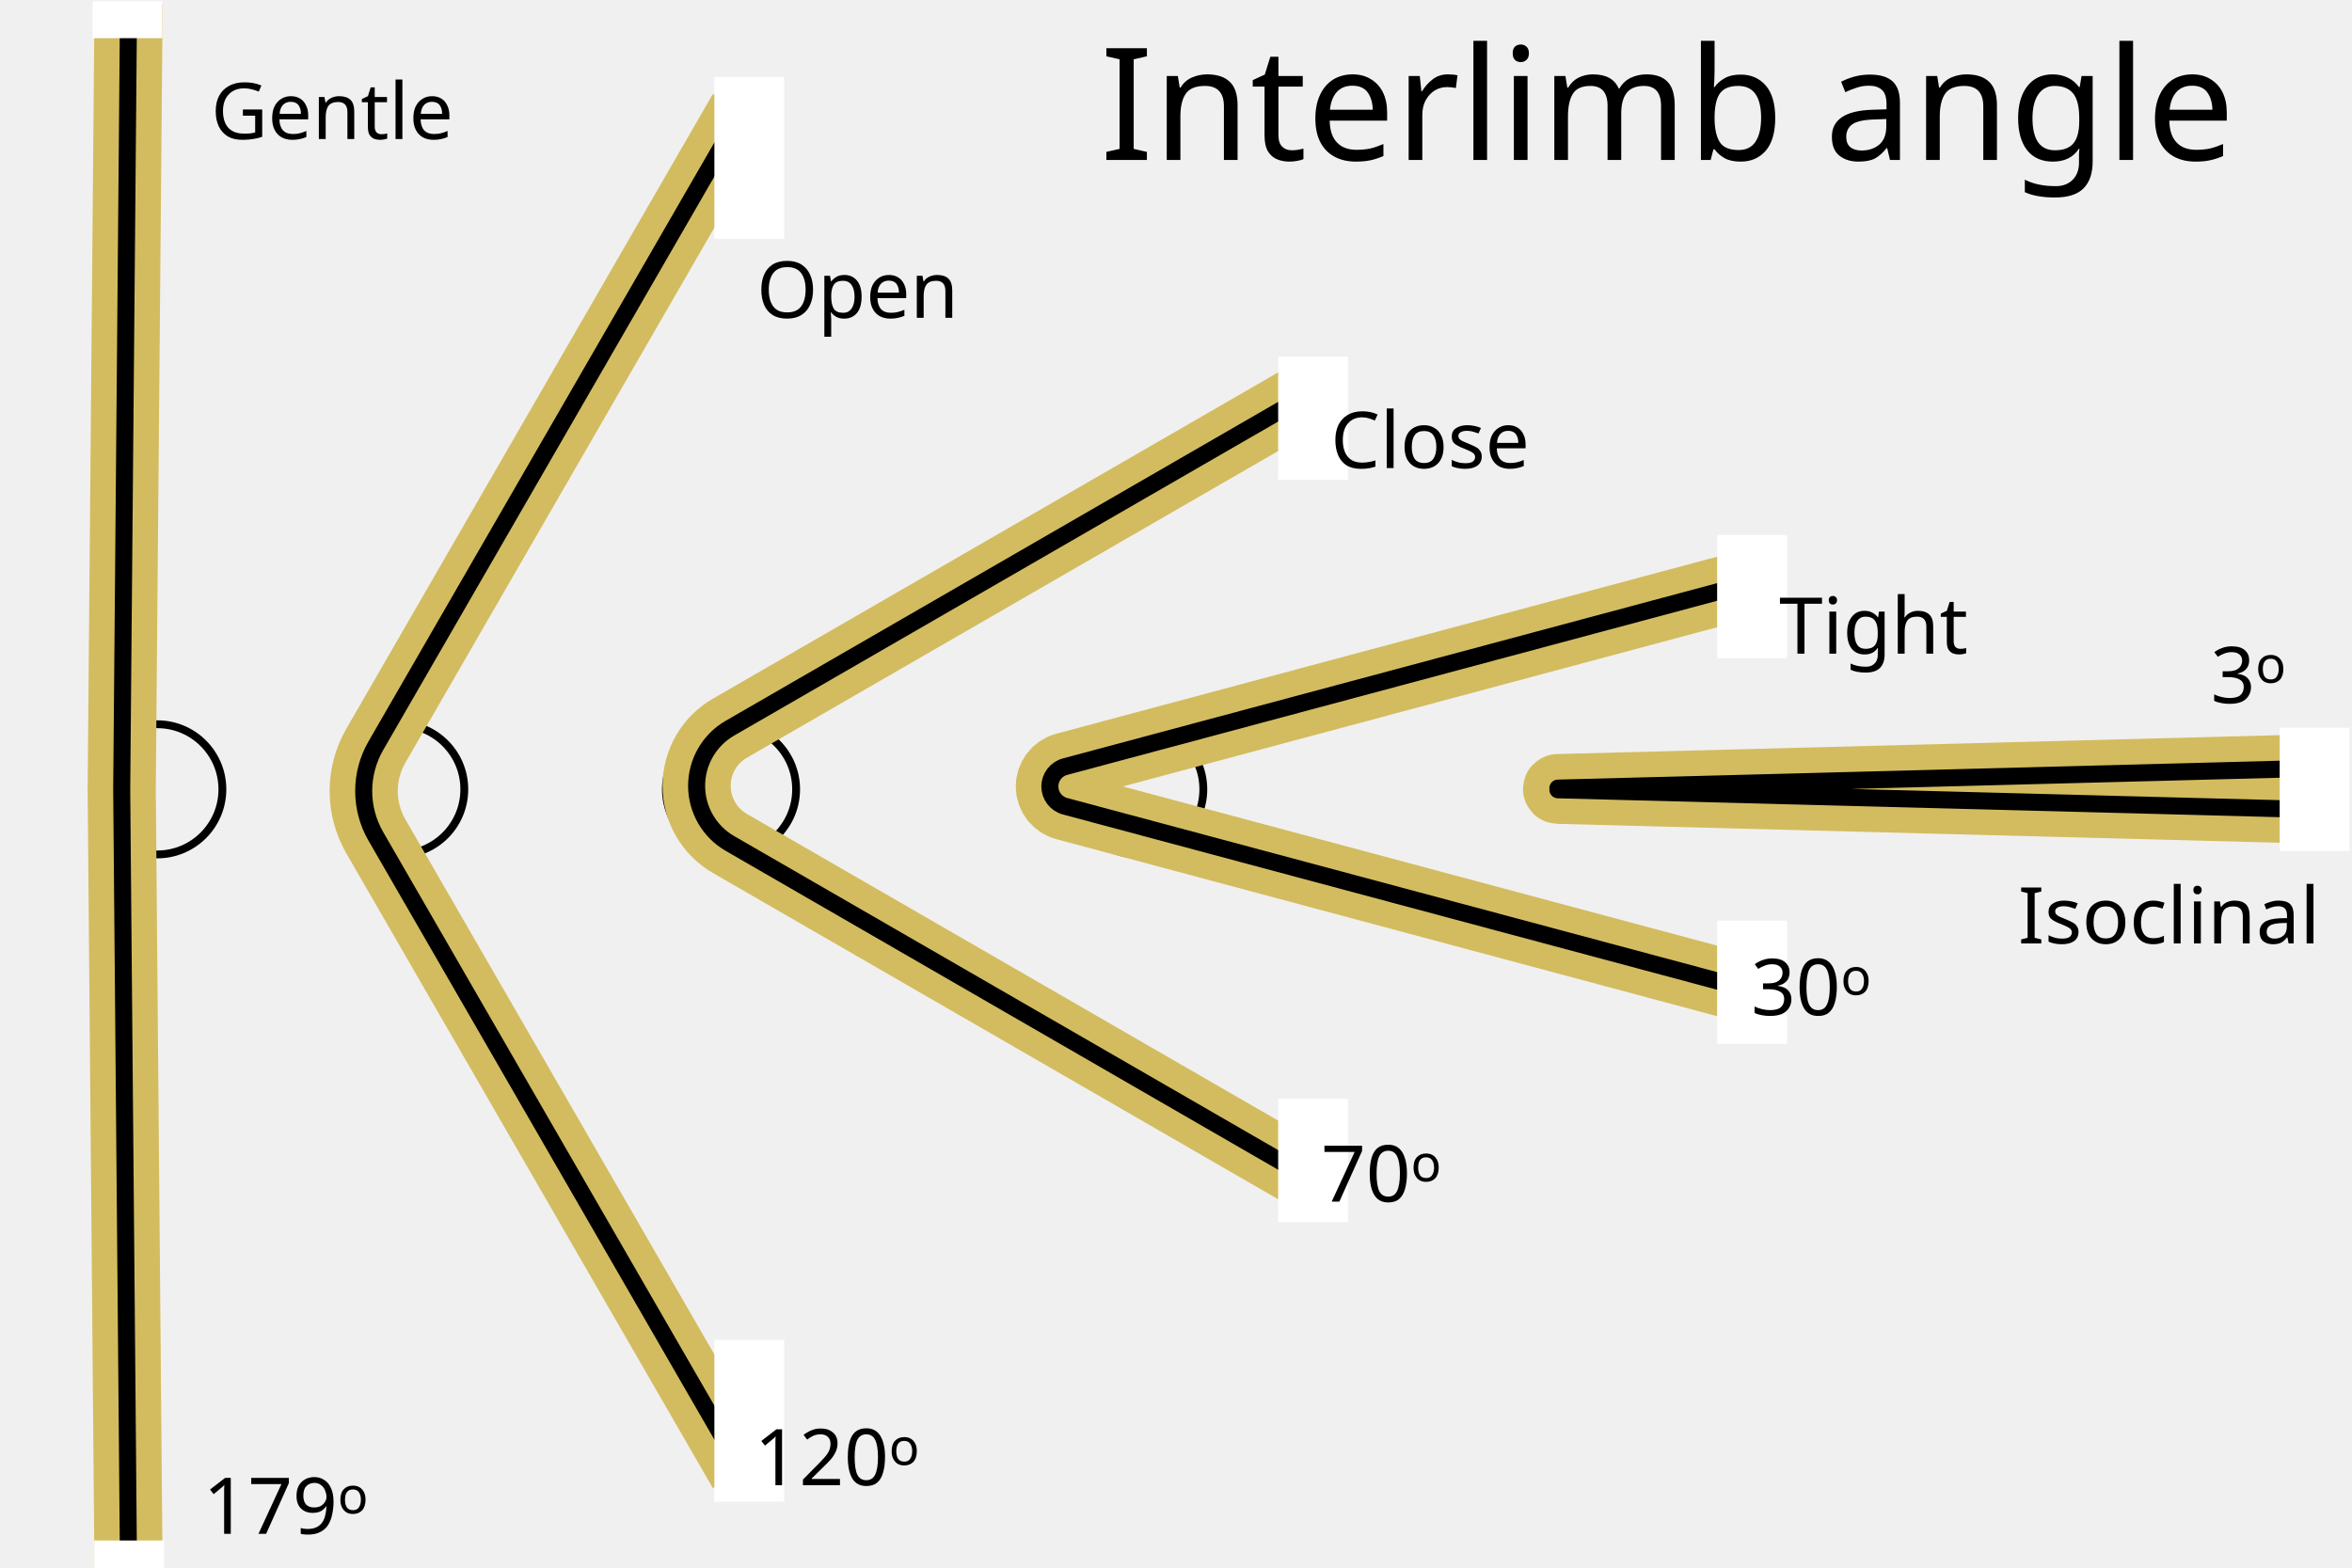
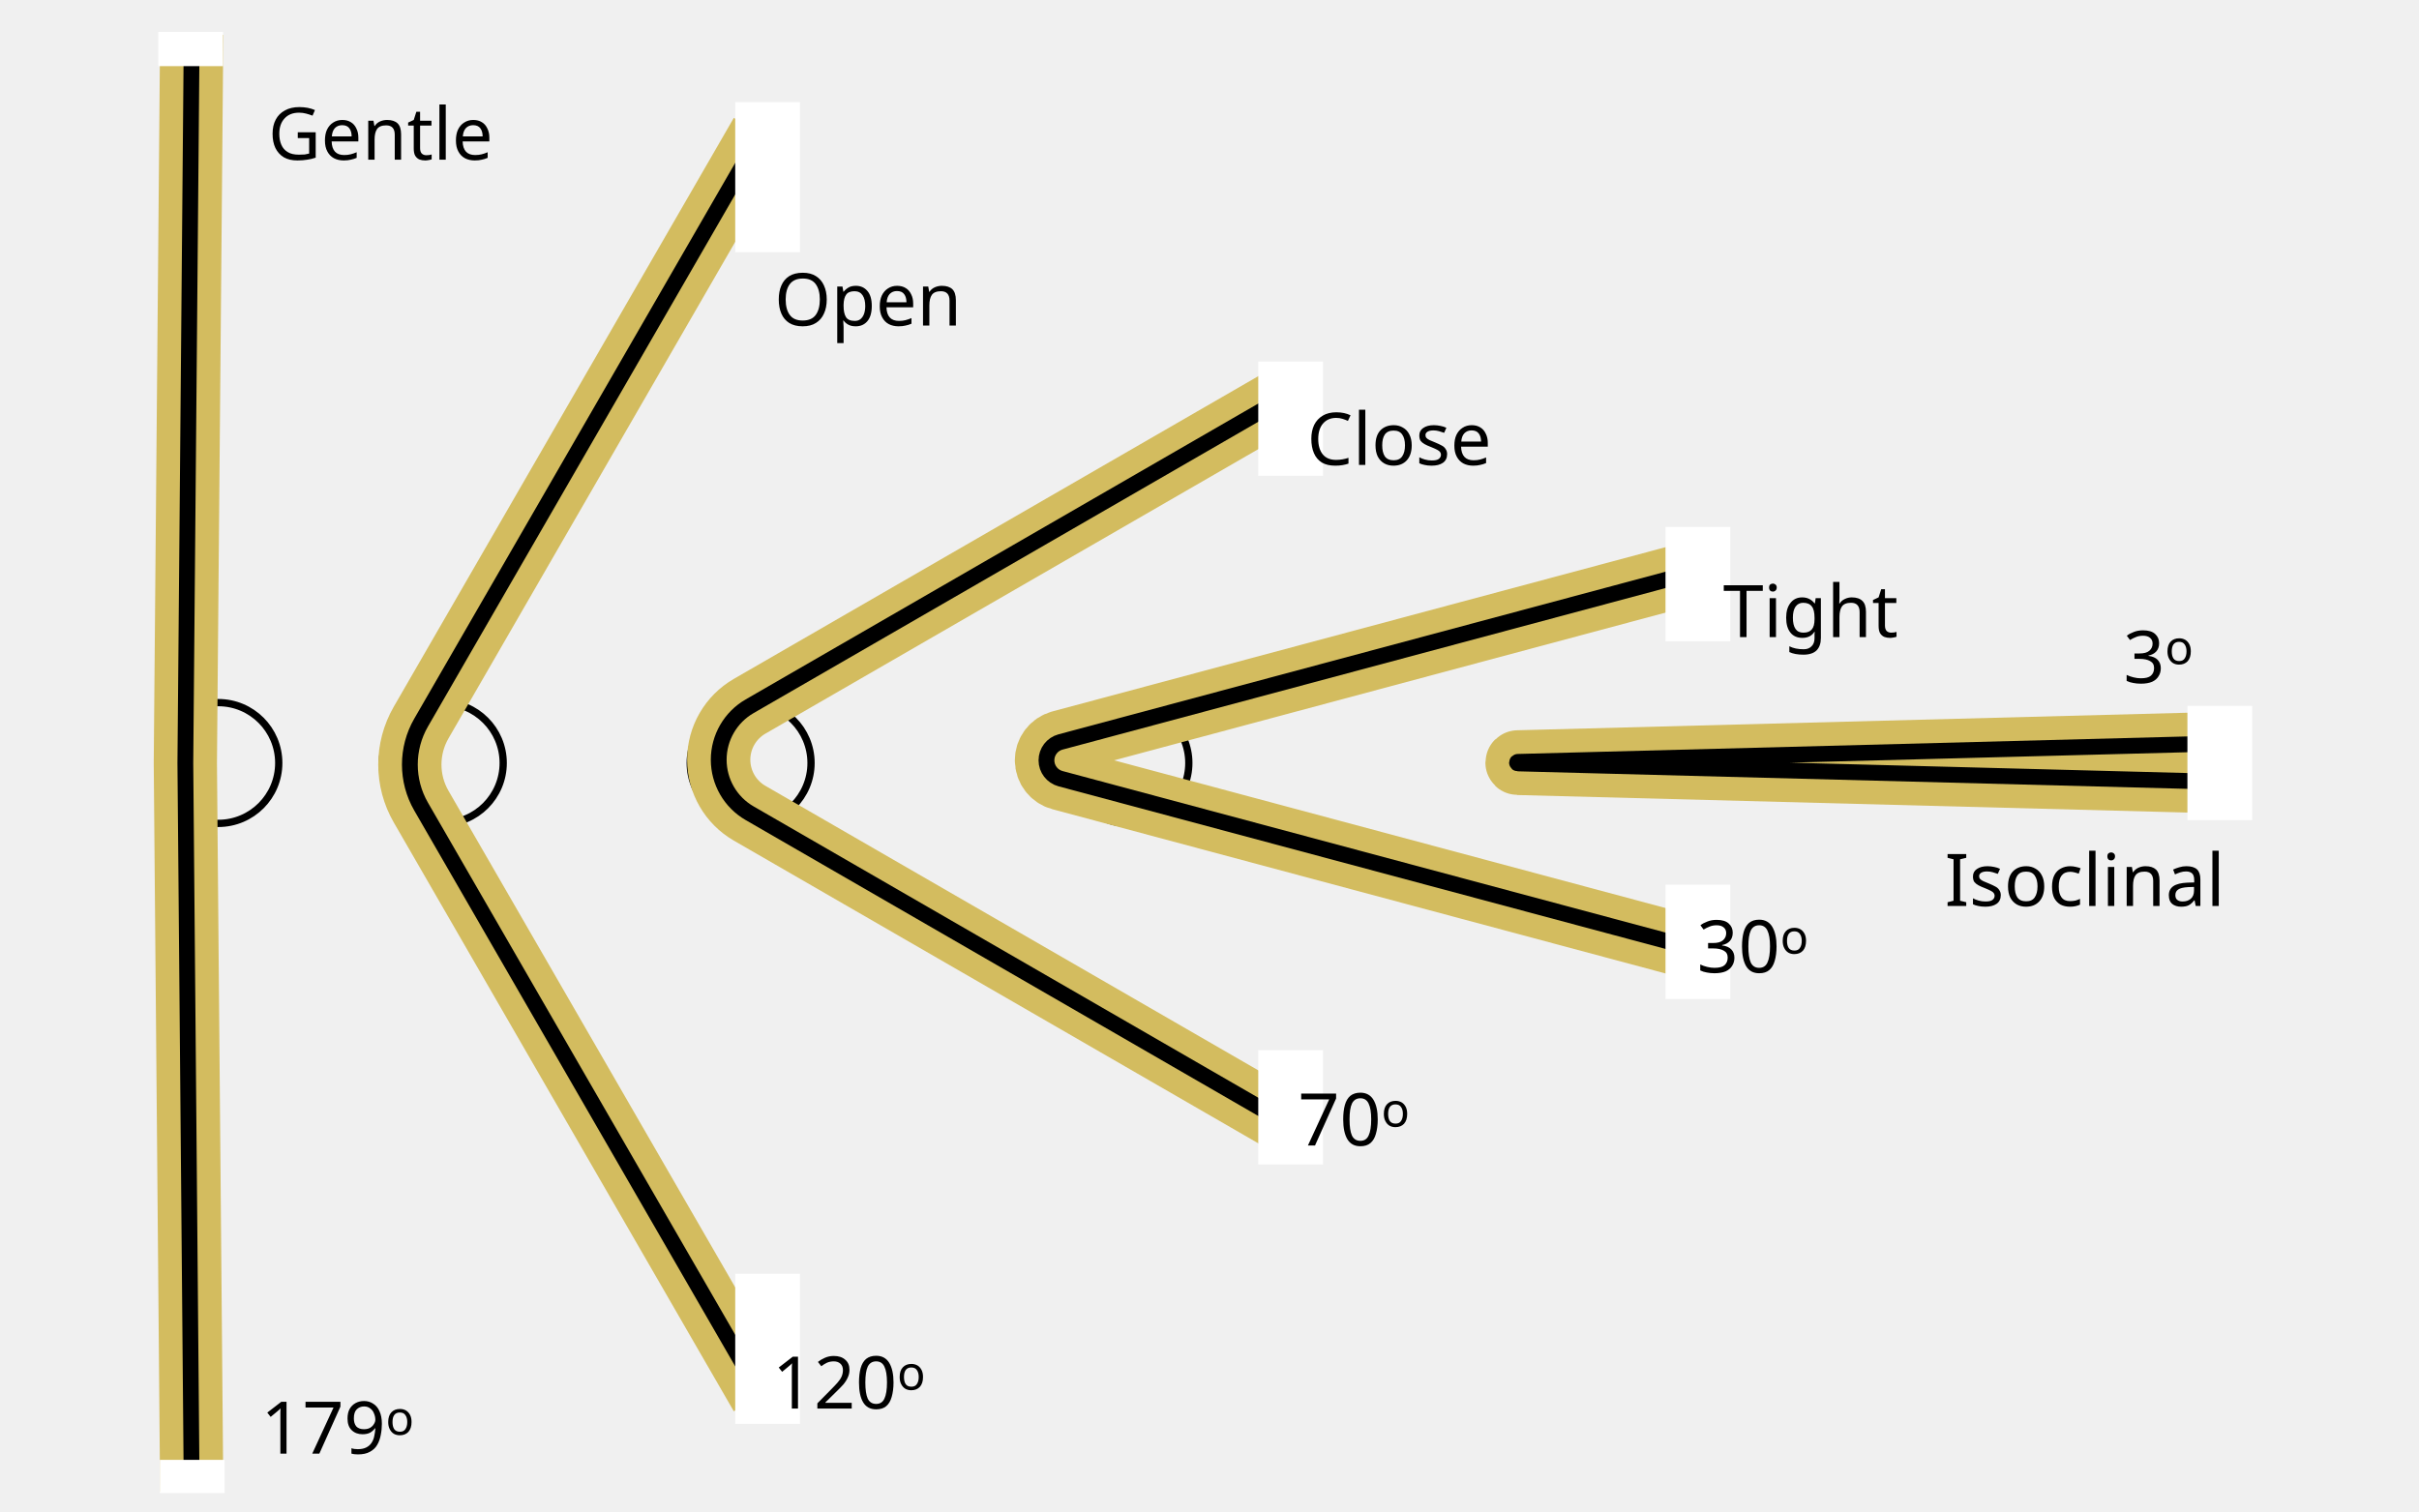
- <svg xmlns="http://www.w3.org/2000/svg" width="600" height="400" viewBox="0 0 158.75 105.833" version="1.1" id="svg8">
+ <svg xmlns="http://www.w3.org/2000/svg" width="688" height="430" viewBox="0 0 182.033 113.771" version="1.1" id="svg8">
  <defs id="defs2">
    </defs>
  <g id="layer1">
    <g id="g1015" transform="matrix(0,0.8691436,-0.8691436,0,96.335,-14.19317)">
-       <circle style="opacity:1;fill:none;fill-opacity:1;stroke:#000000;stroke-width:0.609;stroke-linecap:square;stroke-linejoin:miter;stroke-miterlimit:4;stroke-dasharray:none;stroke-opacity:1" id="path1058" transform="rotate(-90)" r="5.056" cy="77.64" cx="-98.625" />
      <g id="g992" transform="translate(0,-13.75834)" />
-       <g id="g1024" transform="translate(-0.03005171,-27.39766)">
+     </g>
+     <g id="g270" transform="matrix(1.034357,0,0,1.034357,5.450482,2.312686)">
+       <circle style="opacity:1;fill:none;fill-opacity:1;stroke:#000000;stroke-width:0.609;stroke-linecap:square;stroke-linejoin:miter;stroke-miterlimit:4;stroke-dasharray:none;stroke-opacity:1" id="path1058" transform="matrix(0.8691436,0,0,0.8691436,96.335,-14.19317)" r="5.056" cy="77.64" cx="-98.625" />
+       <g id="g1024" transform="matrix(0,0.8691436,-0.8691436,0,120.1475,-14.21929)">
        <g id="g935" transform="translate(3.903984e-8,-13.75834)">
          <path style="fill:none;stroke:#d3bc5f;stroke-width:5.292;stroke-linecap:square;stroke-linejoin:round;stroke-miterlimit:4;stroke-dasharray:none;stroke-opacity:1" d="m 76.113,-24.832 1.462,55.844 a 0.065,0.065 0 0 0 0.13,0 l 1.462,-55.844" id="path921" />
-           <path style="fill:none;stroke:#000000;stroke-width:1.323;stroke-linecap:square;stroke-linejoin:round;stroke-miterlimit:4;stroke-dasharray:none;stroke-opacity:1" d="m 76.113,-24.832 1.462,55.844 a 0.065,0.065 0 0 1 0.13,0 l 1.462,-55.844" id="path875" />
+           <path style="fill:none;stroke:#000000;stroke-width:1.323;stroke-linecap:square;stroke-linejoin:round;stroke-miterlimit:4;stroke-dasharray:none;stroke-opacity:1" d="m 76.113,-24.832 1.462,55.844 a 0.065,0.065 0 0 0 0.13,0 l 1.462,-55.844" id="path875" />
        </g>
        <rect style="opacity:1;fill:#ffffff;fill-opacity:1;stroke:none;stroke-width:0.265;stroke-linecap:square;stroke-linejoin:miter;stroke-miterlimit:4;stroke-dasharray:none" id="rect931" width="9.572" height="5.42" x="72.884" y="-44.219" />
      </g>
-       <circle style="opacity:1;fill:none;fill-opacity:1;stroke:#000000;stroke-width:0.609;stroke-linecap:square;stroke-linejoin:miter;stroke-miterlimit:4;stroke-dasharray:none;stroke-opacity:1" id="circle1064" cx="-22.447" cy="77.64" r="5.056" transform="rotate(-90)" />
-       <g id="g1036" transform="translate(-0.2247443,-22.52697)">
+       <circle style="opacity:1;fill:none;fill-opacity:1;stroke:#000000;stroke-width:0.609;stroke-linecap:square;stroke-linejoin:miter;stroke-miterlimit:4;stroke-dasharray:none;stroke-opacity:1" id="circle1064" cx="-22.447" cy="77.64" r="5.056" transform="matrix(0.8691436,0,0,0.8691436,96.335,-14.19317)" />
+       <g id="g1036" transform="matrix(0,0.8691436,-0.8691436,0,115.9142,-14.38851)">
        <path style="fill:none;stroke:#d3bc5f;stroke-width:5.292;stroke-linecap:square;stroke-linejoin:round;stroke-miterlimit:4;stroke-dasharray:none;stroke-opacity:1" d="M 62.539,0.035 76.103,50.656 a 1.592,1.592 4.7426054e-6 0 0 3.075,0 L 92.741,0.035" id="path917" />
        <g id="g1029">
          <path style="fill:none;stroke:#000000;stroke-width:1.323;stroke-linecap:square;stroke-linejoin:round;stroke-miterlimit:4;stroke-dasharray:none;stroke-opacity:1" d="M 62.539,0.035 76.103,50.656 a 1.592,1.592 4.7426054e-6 0 0 3.075,0 L 92.741,0.035" id="path873" />
          <rect style="opacity:1;fill:#ffffff;fill-opacity:1;stroke:none;stroke-width:0.265;stroke-linecap:square;stroke-linejoin:miter;stroke-miterlimit:4;stroke-dasharray:none" id="rect973" width="9.572" height="5.42" x="88.055" y="-5.403" />
          <rect style="opacity:1;fill:#ffffff;fill-opacity:1;stroke:none;stroke-width:0.265;stroke-linecap:square;stroke-linejoin:miter;stroke-miterlimit:4;stroke-dasharray:none" id="rect975" width="9.572" height="5.42" x="58.103" y="-5.403" />
        </g>
      </g>
-       <circle style="opacity:1;fill:none;fill-opacity:1;stroke:#000000;stroke-width:0.609;stroke-linecap:square;stroke-linejoin:miter;stroke-miterlimit:4;stroke-dasharray:none;stroke-opacity:1" id="circle1062" cx="-54.07" cy="77.64" r="5.056" transform="rotate(-90)" />
-       <g id="g1048" transform="translate(-0.2727008,-18.26511)">
+       <circle style="opacity:1;fill:none;fill-opacity:1;stroke:#000000;stroke-width:0.609;stroke-linecap:square;stroke-linejoin:miter;stroke-miterlimit:4;stroke-dasharray:none;stroke-opacity:1" id="circle1062" cx="-54.07" cy="77.64" r="5.056" transform="matrix(0.8691436,0,0,0.8691436,96.335,-14.19317)" />
+       <g id="g1048" transform="matrix(0,0.8691436,-0.8691436,0,112.21,-14.43019)">
        <path style="fill:none;stroke:#d3bc5f;stroke-width:5.292;stroke-linecap:square;stroke-linejoin:round;stroke-miterlimit:4;stroke-dasharray:none;stroke-opacity:1" d="m 48.466,29.645 24.697,42.776 a 5.169,5.169 -180 0 0 8.954,0 L 106.814,29.645" id="path913" />
        <g id="g1041">
          <path style="fill:none;stroke:#000000;stroke-width:1.323;stroke-linecap:square;stroke-linejoin:miter;stroke-miterlimit:4;stroke-dasharray:none;stroke-opacity:1" d="m 48.466,29.645 24.697,42.776 a 5.169,5.169 -180 0 0 8.954,0 L 106.814,29.645" id="path871" />
          <rect style="opacity:1;fill:#ffffff;fill-opacity:1;stroke:none;stroke-width:0.265;stroke-linecap:square;stroke-linejoin:miter;stroke-miterlimit:4;stroke-dasharray:none" id="rect977" width="9.572" height="5.42" x="101.955" y="24.424" />
          <rect style="opacity:1;fill:#ffffff;fill-opacity:1;stroke:none;stroke-width:0.265;stroke-linecap:square;stroke-linejoin:miter;stroke-miterlimit:4;stroke-dasharray:none" id="rect979" width="9.572" height="5.42" x="44.298" y="24.424" />
        </g>
      </g>
-       <circle style="opacity:1;fill:none;fill-opacity:1;stroke:#000000;stroke-width:0.609;stroke-linecap:square;stroke-linejoin:miter;stroke-miterlimit:4;stroke-dasharray:none;stroke-opacity:1" id="circle1060" cx="-79.838" cy="77.64" r="5.056" transform="rotate(-90)" />
-       <g id="g1054" transform="translate(0.1333146,-11.5679)">
+       <circle style="opacity:1;fill:none;fill-opacity:1;stroke:#000000;stroke-width:0.609;stroke-linecap:square;stroke-linejoin:miter;stroke-miterlimit:4;stroke-dasharray:none;stroke-opacity:1" id="circle1060" cx="-79.838" cy="77.64" r="5.056" transform="matrix(0.8691436,0,0,0.8691436,96.335,-14.19317)" />
+       <g id="g1054" transform="matrix(0,0.8691436,-0.8691436,0,106.3892,-14.0773)">
        <path style="fill:none;stroke:#d3bc5f;stroke-width:5.292;stroke-linecap:square;stroke-linejoin:round;stroke-miterlimit:4;stroke-dasharray:none;stroke-opacity:1" d="M 27.11,66.078 74.121,93.22 a 7.037,7.037 1.0556289e-5 0 0 7.037,10e-7 L 128.17,66.078" id="path909" />
        <path style="fill:none;stroke:#000000;stroke-width:1.323;stroke-linecap:square;stroke-linejoin:round;stroke-miterlimit:4;stroke-dasharray:none;stroke-opacity:1" d="M 27.11,66.078 74.121,93.22 a 7.037,7.037 1.0556289e-5 0 0 7.037,10e-7 L 128.17,66.078" id="path869" />
        <rect style="opacity:1;fill:#ffffff;fill-opacity:1;stroke:none;stroke-width:0.303;stroke-linecap:square;stroke-linejoin:miter;stroke-miterlimit:4;stroke-dasharray:none" id="rect981" width="12.565" height="5.42" x="120.272" y="61.508" />
        <rect style="opacity:1;fill:#ffffff;fill-opacity:1;stroke:none;stroke-width:0.303;stroke-linecap:square;stroke-linejoin:miter;stroke-miterlimit:4;stroke-dasharray:none" id="rect983" width="12.565" height="5.42" x="22.177" y="61.508" />
      </g>
-       <g id="g1070">
+       <g id="g1070" transform="matrix(0,0.8691436,-0.8691436,0,96.335,-14.19317)">
        <path style="fill:none;stroke:#d3bc5f;stroke-width:5.292;stroke-linecap:square;stroke-linejoin:round;stroke-miterlimit:4;stroke-dasharray:none;stroke-opacity:1" d="M 19.295,100.878 77.64,101.387 135.985,100.878" id="path907" />
        <path style="fill:none;stroke:#000000;stroke-width:1.323;stroke-linecap:square;stroke-linejoin:round;stroke-miterlimit:4;stroke-dasharray:none;stroke-opacity:1" d="M 19.295,100.878 77.64,101.387 135.985,100.878" id="path867" />
        <rect style="opacity:1;fill:#ffffff;fill-opacity:1;stroke:none;stroke-width:0.145;stroke-linecap:square;stroke-linejoin:miter;stroke-miterlimit:4;stroke-dasharray:none" id="rect985" width="2.862" height="5.42" x="16.433" y="98.232" />
        <rect style="opacity:1;fill:#ffffff;fill-opacity:1;stroke:none;stroke-width:0.143;stroke-linecap:square;stroke-linejoin:miter;stroke-miterlimit:4;stroke-dasharray:none" id="rect987" width="2.777" height="5.42" x="135.985" y="98.103" />
        <text xml:space="preserve" style="font-style:normal;font-weight:normal;font-size:6.088px;line-height:1.25;font-family:sans-serif;letter-spacing:0px;word-spacing:0px;fill:#000000;fill-opacity:1;stroke:none;stroke-width:0.304" x="-94.459" y="27.127" id="text1074" transform="rotate(-90)">
          <tspan id="tspan1072" x="-94.459" y="27.127" style="font-size:6.088px;stroke-width:0.304">Gentle</tspan>
        </text>
        <text xml:space="preserve" style="font-style:normal;font-weight:normal;font-size:6.088px;line-height:1.25;font-family:sans-serif;letter-spacing:0px;word-spacing:0px;fill:#000000;fill-opacity:1;stroke:none;stroke-width:0.304" x="-52.088" y="41.017" id="text1078" transform="rotate(-90)">
          <tspan id="tspan1076" x="-52.088" y="41.017" style="font-size:6.088px;stroke-width:0.304">Open</tspan>
        </text>
        <text xml:space="preserve" style="font-style:normal;font-weight:normal;font-size:6.088px;line-height:1.25;font-family:sans-serif;letter-spacing:0px;word-spacing:0px;fill:#000000;fill-opacity:1;stroke:none;stroke-width:0.304" x="-7.513" y="52.683" id="text1082" transform="rotate(-90)">
          <tspan id="tspan1080" x="-7.513" y="52.683" style="font-size:6.088px;stroke-width:0.304">Close</tspan>
        </text>
        <text xml:space="preserve" style="font-style:normal;font-weight:normal;font-size:6.088px;line-height:1.25;font-family:sans-serif;letter-spacing:0px;word-spacing:0px;fill:#000000;fill-opacity:1;stroke:none;stroke-width:0.304" x="27.324" y="67.102" id="text1086" transform="rotate(-90)">
          <tspan id="tspan1084" x="27.324" y="67.102" style="font-size:6.088px;stroke-width:0.304">Tight</tspan>
        </text>
        <text xml:space="preserve" style="font-style:normal;font-weight:normal;font-size:6.088px;line-height:1.25;font-family:sans-serif;letter-spacing:0px;word-spacing:0px;fill:#000000;fill-opacity:1;stroke:none;stroke-width:0.304" x="45.87" y="89.608" id="text1090" transform="rotate(-90)">
          <tspan id="tspan1088" x="45.87" y="89.608" style="font-size:6.088px;stroke-width:0.304">Isoclinal</tspan>
        </text>
        <text xml:space="preserve" style="font-style:normal;font-weight:normal;font-size:6.088px;line-height:1.25;font-family:sans-serif;letter-spacing:0px;word-spacing:0px;fill:#000000;fill-opacity:1;stroke:none;stroke-width:0.304" x="-95.074" y="135.463" id="text1094" transform="rotate(-90)">
          <tspan id="tspan1092" x="-95.074" y="135.463" style="font-size:6.088px;stroke-width:0.304">179<tspan style="font-size:65%;baseline-shift:super" id="tspan1096">o</tspan>
          </tspan>
        </text>
        <text xml:space="preserve" style="font-style:normal;font-weight:normal;font-size:6.088px;line-height:1.25;font-family:sans-serif;letter-spacing:0px;word-spacing:0px;fill:#000000;fill-opacity:1;stroke:none;stroke-width:0.304" x="-52.26" y="131.692" id="text1102" transform="rotate(-90)">
          <tspan id="tspan1100" x="-52.26" y="131.692" style="font-size:6.088px;stroke-width:0.304">120<tspan style="font-size:65%;baseline-shift:super" id="tspan1098">o</tspan>
          </tspan>
        </text>
        <text xml:space="preserve" style="font-style:normal;font-weight:normal;font-size:6.088px;line-height:1.25;font-family:sans-serif;letter-spacing:0px;word-spacing:0px;fill:#000000;fill-opacity:1;stroke:none;stroke-width:0.304" x="-8.249" y="109.666" id="text1108" transform="rotate(-90)">
          <tspan id="tspan1106" x="-8.249" y="109.666" style="font-size:6.088px;stroke-width:0.304">70<tspan style="font-size:65%;baseline-shift:super" id="tspan1104">o</tspan>
          </tspan>
        </text>
        <text xml:space="preserve" style="font-style:normal;font-weight:normal;font-size:6.088px;line-height:1.25;font-family:sans-serif;letter-spacing:0px;word-spacing:0px;fill:#000000;fill-opacity:1;stroke:none;stroke-width:0.304" x="25.136" y="95.178" id="text1114" transform="rotate(-90)">
          <tspan id="tspan1112" x="25.136" y="95.178" style="font-size:6.088px;stroke-width:0.304">30<tspan style="font-size:65%;baseline-shift:super" id="tspan1110">o</tspan>
          </tspan>
        </text>
        <text xml:space="preserve" style="font-style:normal;font-weight:normal;font-size:6.088px;line-height:1.25;font-family:sans-serif;letter-spacing:0px;word-spacing:0px;fill:#000000;fill-opacity:1;stroke:none;stroke-width:0.304" x="60.828" y="70.937" id="text1120" transform="rotate(-90)">
          <tspan id="tspan1118" x="60.828" y="70.937" style="font-size:6.088px;stroke-width:0.304">3<tspan style="font-size:65%;baseline-shift:super" id="tspan1116">o</tspan>
          </tspan>
        </text>
      </g>
-       <ellipse style="opacity:1;fill:#ffffff;fill-opacity:1;stroke:none;stroke-width:0.304;stroke-linecap:square;stroke-linejoin:miter;stroke-miterlimit:4;stroke-dasharray:none" id="path1056" cx="21.213" cy="-42.137" transform="rotate(-90)" rx="3.61" ry="1.82" />
    </g>
-     <text xml:space="preserve" style="font-style:normal;font-weight:normal;font-size:10.583px;line-height:1.25;font-family:sans-serif;letter-spacing:0px;word-spacing:0px;fill:#000000;fill-opacity:1;stroke:none;stroke-width:0.265" x="74.254" y="10.801" id="text1124">
-       <tspan id="tspan1122" x="74.254" y="10.801" style="stroke-width:0.265">Interlimb angle</tspan>
-     </text>
  </g>
</svg>
